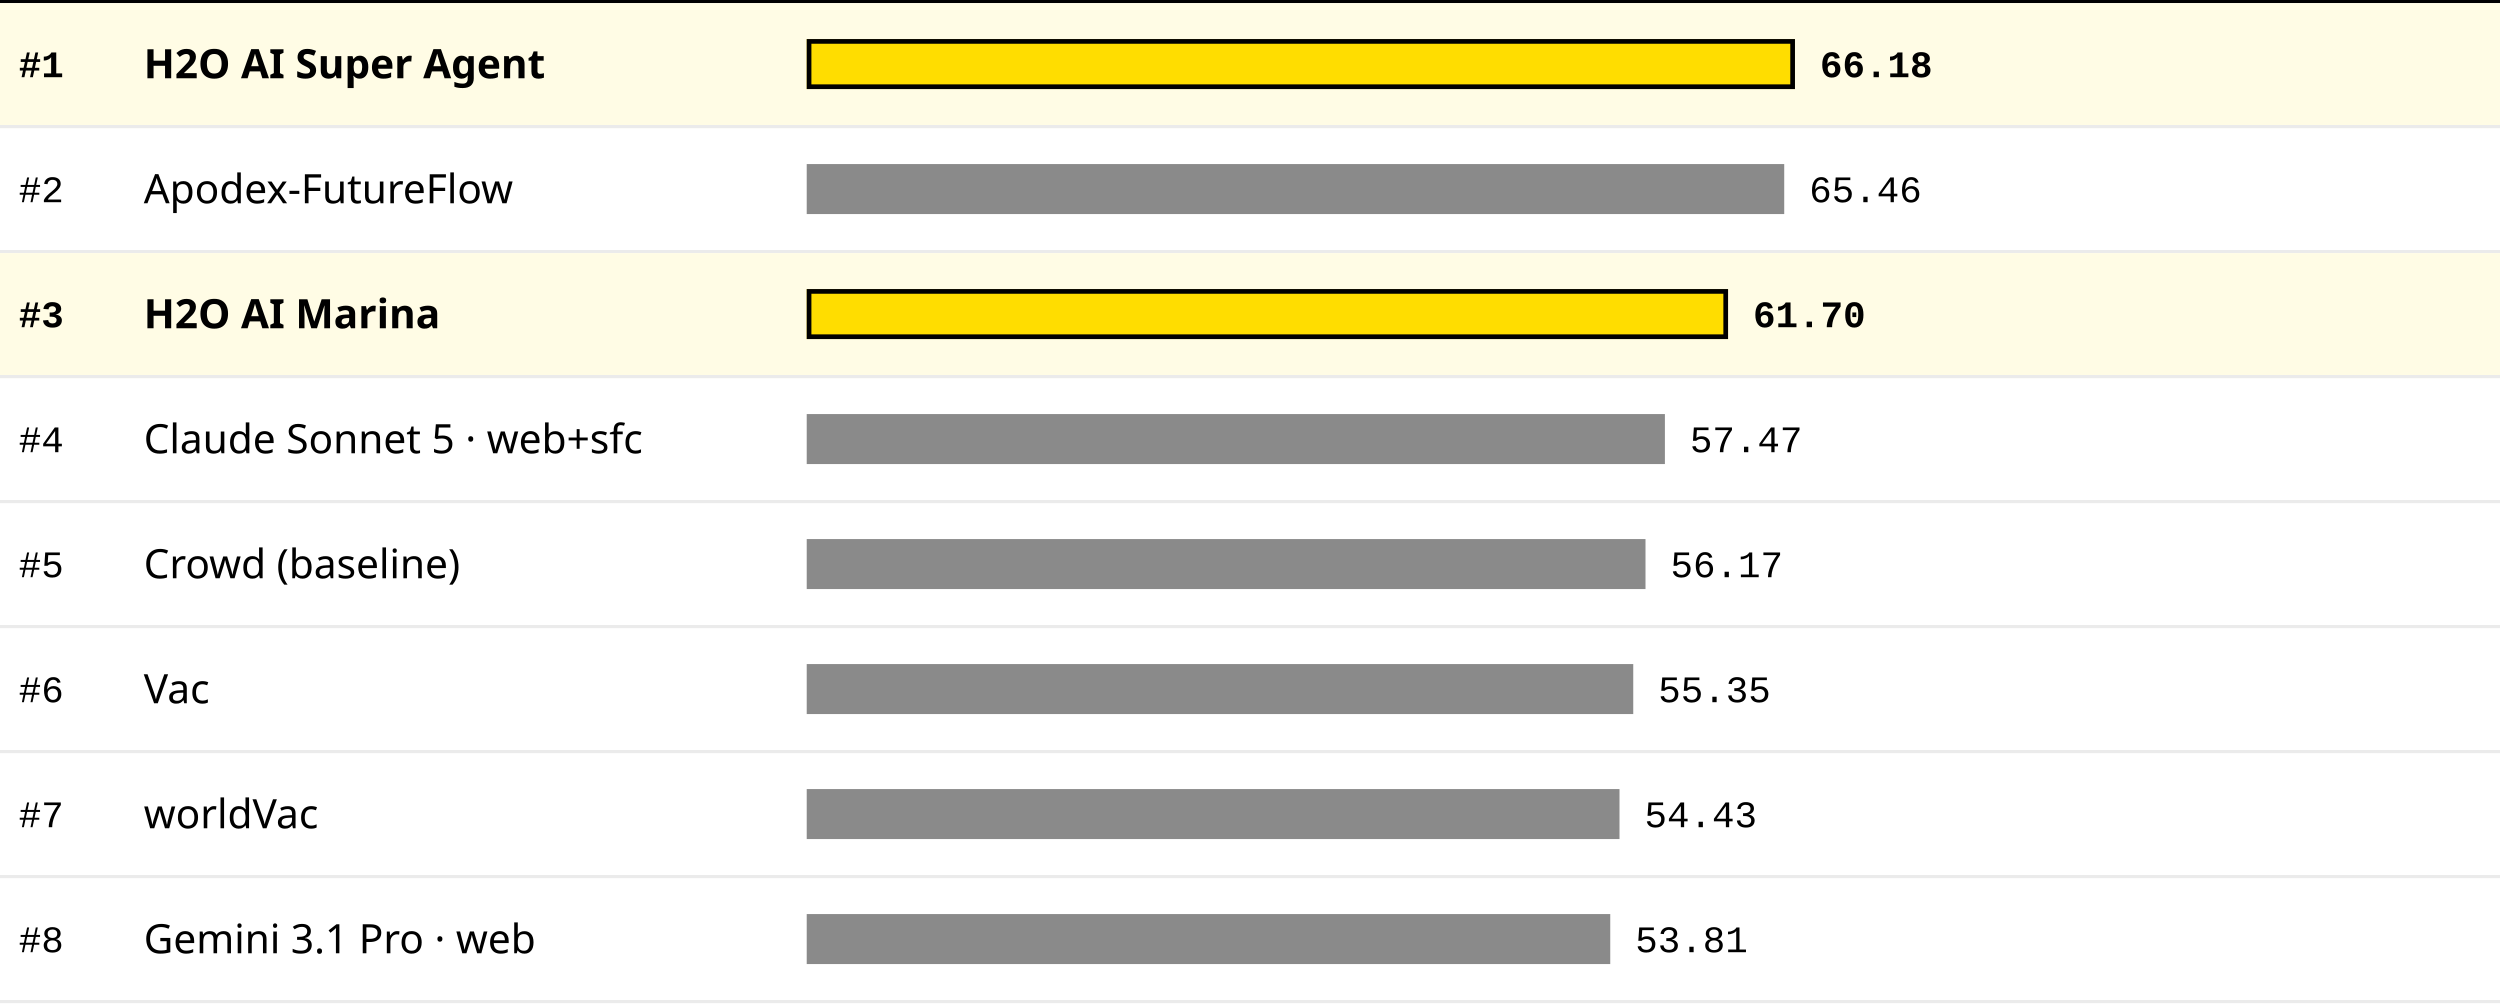
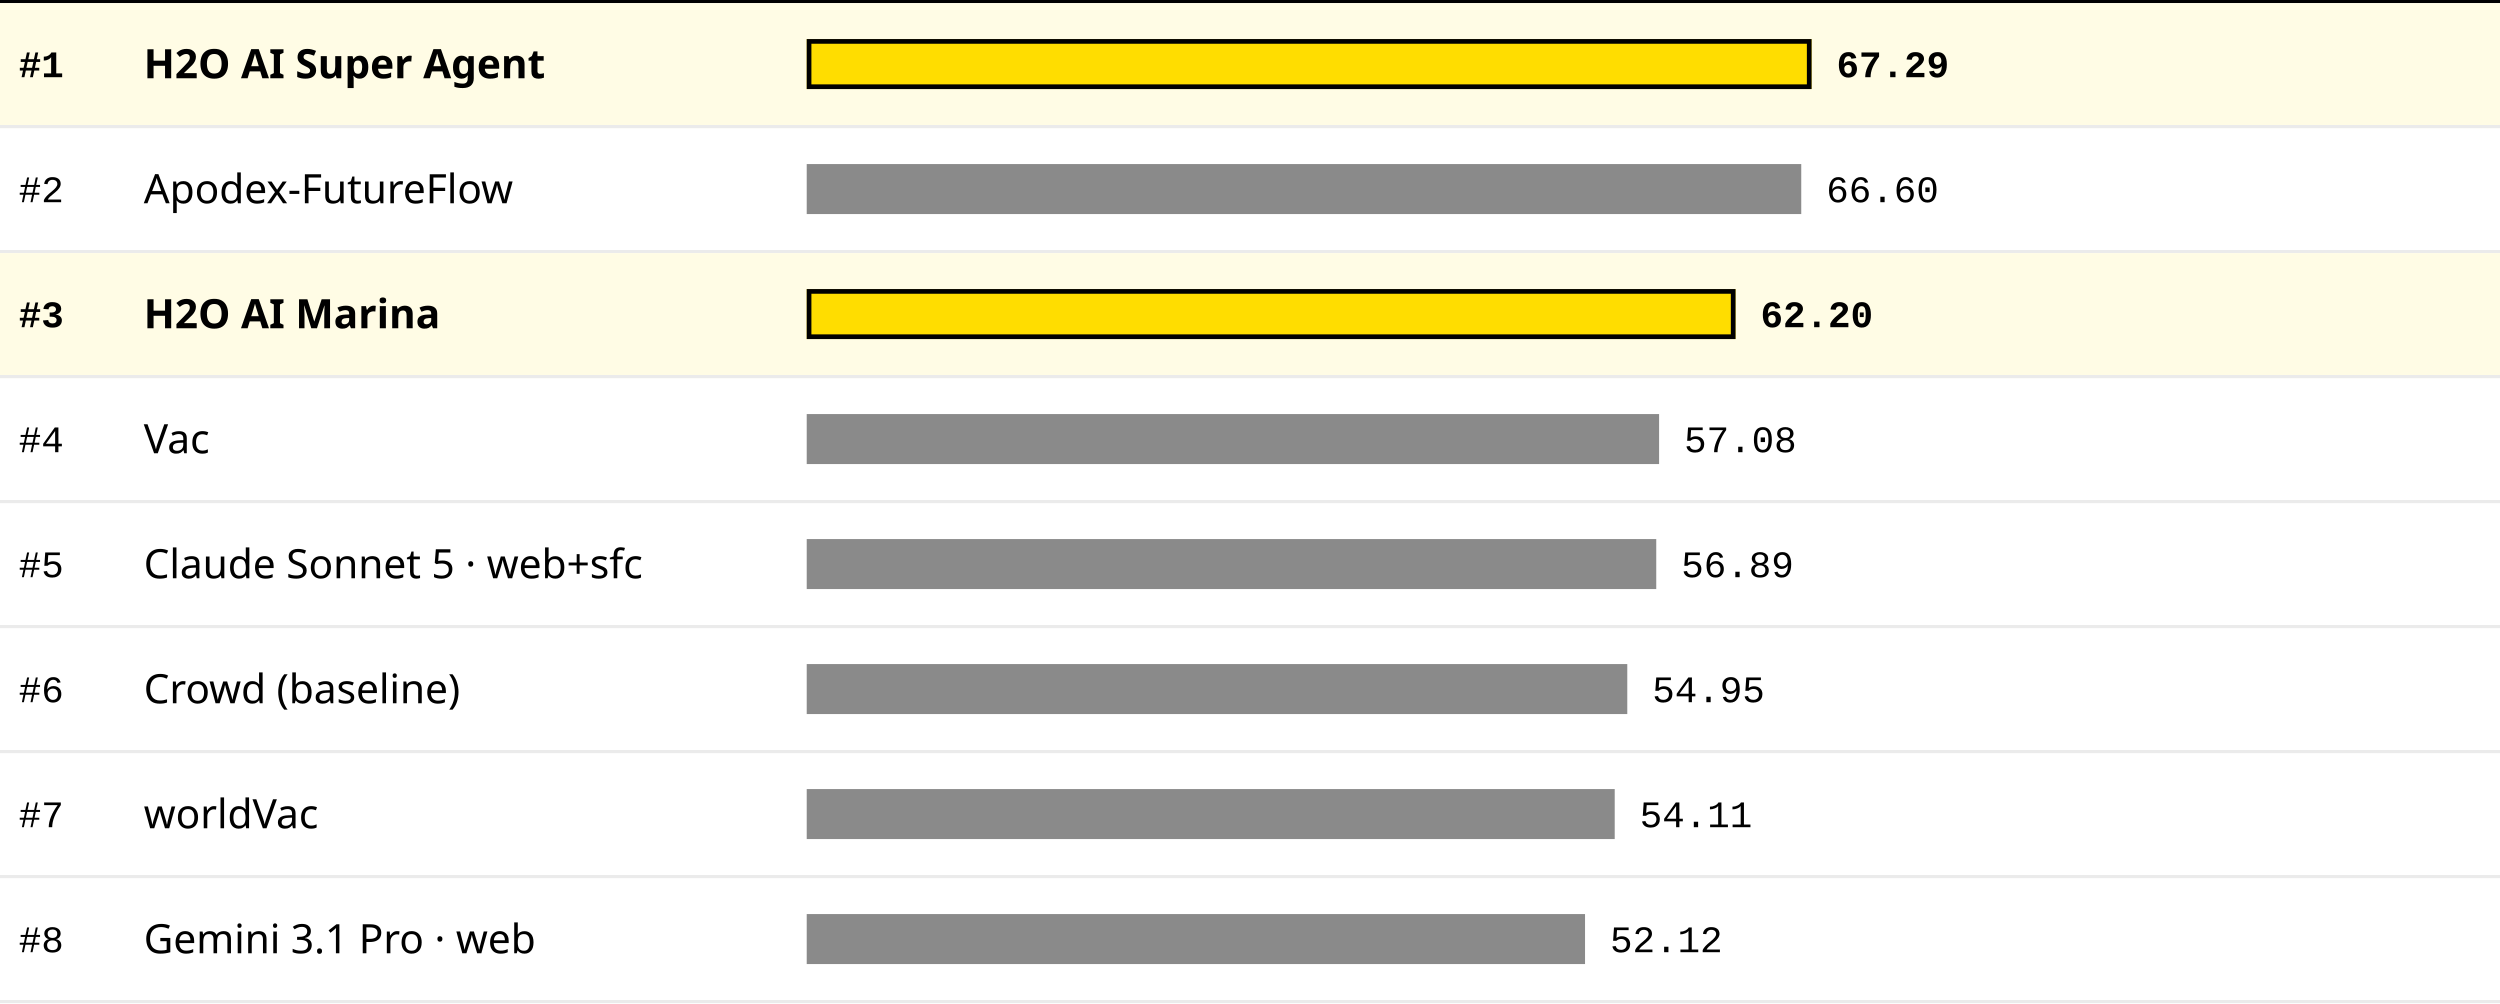
<svg xmlns="http://www.w3.org/2000/svg" width="800" height="321" viewBox="0 0 800 321">
  <style>text{font-family:-apple-system, BlinkMacSystemFont, "Segoe UI", "Noto Sans", Helvetica, Arial, sans-serif;font-size:13px;fill:#000000}.rank,.value,.comp,.lat,.cost{font-family:ui-monospace, SFMono-Regular, "SF Mono", Menlo, Consolas, "Liberation Mono", monospace;font-size:12px}.sub,.head{font-family:ui-monospace, SFMono-Regular, "SF Mono", Menlo, Consolas, "Liberation Mono", monospace;font-size:10px;fill:#4A4945}.head{letter-spacing:1px}.head.on{fill:#000000}text.h2o{font-weight:600}.gap{font-size:16px;fill:#666666}.band{fill:#FFFCE5}.bar,.dot,.hatch{fill:#8A8A8A}.bar.h2o,.dot.h2o{fill:#FFDD00}.dot.h2o{stroke:#000000;stroke-width:2}.bar.ref{fill:url(#hatch)}.rule,.track{fill:#EBEBEB}.top{fill:#000000}.ring{fill:none;stroke:#000000;stroke-width:1.5}</style>
  <rect class="top" x="0" y="0" width="800" height="1" />
  <g class="row h2o">
    <rect class="band" x="0" y="1" width="800" height="40" />
    <text class="rank h2o" x="6" y="24.7" data-src="social-simulation-arena/s0-pairwise/h2oai-superagent#rank">#1</text>
    <text class="name h2o" x="46" y="25.05" data-src="entity:h2ogpte-super-agent">H2O AI Super Agent</text>
-     <rect class="bar h2o" x="258.15" y="12.5" width="316.24" height="16" />
-     <rect class="ring" x="258.9" y="13.25" width="314.74" height="14.5" />
-     <text class="value h2o" x="582.39" y="24.7" data-src="social-simulation-arena/s0-pairwise/h2oai-superagent#score">66.18</text>
+     <rect class="bar h2o" x="258.15" y="12.5" width="321.55" height="16" />
+     <rect class="ring" x="258.9" y="13.25" width="320.05" height="14.5" />
+     <text class="value h2o" x="587.7" y="24.7" data-src="social-simulation-arena/s0-pairwise/h2oai-superagent#score">67.29</text>
    <rect class="rule" x="0" y="40" width="800" height="1" />
  </g>
  <g class="row">
    <text class="rank" x="6" y="64.7" data-src="social-simulation-arena/s0-pairwise/apodex-futureflow#rank">#2</text>
    <text class="name" x="46" y="65.05" data-src="social-simulation-arena/s0-pairwise/apodex-futureflow#name">Apodex-FutureFlow</text>
-     <rect class="bar" x="258.15" y="52.5" width="312.8" height="16" />
-     <text class="value" x="578.95" y="64.7" data-src="social-simulation-arena/s0-pairwise/apodex-futureflow#score">65.46</text>
+     <rect class="bar" x="258.15" y="52.5" width="318.25" height="16" />
+     <text class="value" x="584.4" y="64.7" data-src="social-simulation-arena/s0-pairwise/apodex-futureflow#score">66.60</text>
    <rect class="rule" x="0" y="80" width="800" height="1" />
  </g>
  <g class="row h2o">
    <rect class="band" x="0" y="81" width="800" height="40" />
    <text class="rank h2o" x="6" y="104.7" data-src="social-simulation-arena/s0-pairwise/h2oai-marina#rank">#3</text>
    <text class="name h2o" x="46" y="105.05" data-src="entity:h2o-marina">H2O AI Marina</text>
-     <rect class="bar h2o" x="258.15" y="92.5" width="294.83" height="16" />
-     <rect class="ring" x="258.9" y="93.25" width="293.33" height="14.5" />
-     <text class="value h2o" x="560.98" y="104.7" data-src="social-simulation-arena/s0-pairwise/h2oai-marina#score">61.70</text>
+     <rect class="bar h2o" x="258.15" y="92.5" width="297.22" height="16" />
+     <rect class="ring" x="258.9" y="93.25" width="295.72" height="14.5" />
+     <text class="value h2o" x="563.37" y="104.7" data-src="social-simulation-arena/s0-pairwise/h2oai-marina#score">62.20</text>
    <rect class="rule" x="0" y="120" width="800" height="1" />
  </g>
  <g class="row">
-     <text class="rank" x="6" y="144.7" data-src="social-simulation-arena/s0-pairwise/claude-sonnet-web-superfc#rank">#4</text>
-     <text class="name" x="46" y="145.05" data-src="social-simulation-arena/s0-pairwise/claude-sonnet-web-superfc#name">Claude Sonnet 5 · web+sfc</text>
-     <rect class="bar" x="258.15" y="132.5" width="274.62" height="16" />
-     <text class="value" x="540.77" y="144.7" data-src="social-simulation-arena/s0-pairwise/claude-sonnet-web-superfc#score">57.47</text>
+     <text class="rank" x="6" y="144.7" data-src="social-simulation-arena/s0-pairwise/vac#rank">#4</text>
+     <text class="name" x="46" y="145.05" data-src="social-simulation-arena/s0-pairwise/vac#name">Vac</text>
+     <rect class="bar" x="258.15" y="132.5" width="272.76" height="16" />
+     <text class="value" x="538.91" y="144.7" data-src="social-simulation-arena/s0-pairwise/vac#score">57.08</text>
    <rect class="rule" x="0" y="160" width="800" height="1" />
  </g>
  <g class="row">
-     <text class="rank" x="6" y="184.7" data-src="social-simulation-arena/s0-pairwise/crowd#rank">#5</text>
-     <text class="name" x="46" y="185.05">
-       <tspan data-src="social-simulation-arena/s0-pairwise/crowd#name">Crowd</tspan> (baseline)</text>
-     <rect class="bar" x="258.15" y="172.5" width="268.41" height="16" />
-     <text class="value" x="534.56" y="184.7" data-src="social-simulation-arena/s0-pairwise/crowd#score">56.17</text>
+     <text class="rank" x="6" y="184.7" data-src="social-simulation-arena/s0-pairwise/claude-sonnet-web-superfc#rank">#5</text>
+     <text class="name" x="46" y="185.05" data-src="social-simulation-arena/s0-pairwise/claude-sonnet-web-superfc#name">Claude Sonnet 5 · web+sfc</text>
+     <rect class="bar" x="258.15" y="172.5" width="271.85" height="16" />
+     <text class="value" x="538" y="184.7" data-src="social-simulation-arena/s0-pairwise/claude-sonnet-web-superfc#score">56.89</text>
    <rect class="rule" x="0" y="200" width="800" height="1" />
  </g>
  <g class="row">
-     <text class="rank" x="6" y="224.7" data-src="social-simulation-arena/s0-pairwise/vac#rank">#6</text>
-     <text class="name" x="46" y="225.05" data-src="social-simulation-arena/s0-pairwise/vac#name">Vac</text>
-     <rect class="bar" x="258.15" y="212.5" width="264.49" height="16" />
-     <text class="value" x="530.64" y="224.7" data-src="social-simulation-arena/s0-pairwise/vac#score">55.35</text>
+     <text class="rank" x="6" y="224.7" data-src="social-simulation-arena/s0-pairwise/crowd#rank">#6</text>
+     <text class="name" x="46" y="225.05">
+       <tspan data-src="social-simulation-arena/s0-pairwise/crowd#name">Crowd</tspan> (baseline)</text>
+     <rect class="bar" x="258.15" y="212.5" width="262.58" height="16" />
+     <text class="value" x="528.73" y="224.7" data-src="social-simulation-arena/s0-pairwise/crowd#score">54.95</text>
    <rect class="rule" x="0" y="240" width="800" height="1" />
  </g>
  <g class="row">
    <text class="rank" x="6" y="264.7" data-src="social-simulation-arena/s0-pairwise/worldvac-base#rank">#7</text>
    <text class="name" x="46" y="265.05" data-src="social-simulation-arena/s0-pairwise/worldvac-base#name">worldVac</text>
-     <rect class="bar" x="258.15" y="252.5" width="260.09" height="16" />
-     <text class="value" x="526.24" y="264.7" data-src="social-simulation-arena/s0-pairwise/worldvac-base#score">54.43</text>
+     <rect class="bar" x="258.15" y="252.5" width="258.56" height="16" />
+     <text class="value" x="524.71" y="264.7" data-src="social-simulation-arena/s0-pairwise/worldvac-base#score">54.11</text>
    <rect class="rule" x="0" y="280" width="800" height="1" />
  </g>
  <g class="row">
    <text class="rank" x="6" y="304.7" data-src="social-simulation-arena/s0-pairwise/gemini-pro-web#rank">#8</text>
    <text class="name" x="46" y="305.05" data-src="social-simulation-arena/s0-pairwise/gemini-pro-web#name">Gemini 3.1 Pro · web</text>
-     <rect class="bar" x="258.15" y="292.5" width="257.13" height="16" />
-     <text class="value" x="523.28" y="304.7" data-src="social-simulation-arena/s0-pairwise/gemini-pro-web#score">53.81</text>
+     <rect class="bar" x="258.15" y="292.5" width="249.06" height="16" />
+     <text class="value" x="515.21" y="304.7" data-src="social-simulation-arena/s0-pairwise/gemini-pro-web#score">52.12</text>
    <rect class="rule" x="0" y="320" width="800" height="1" />
  </g>
</svg>
